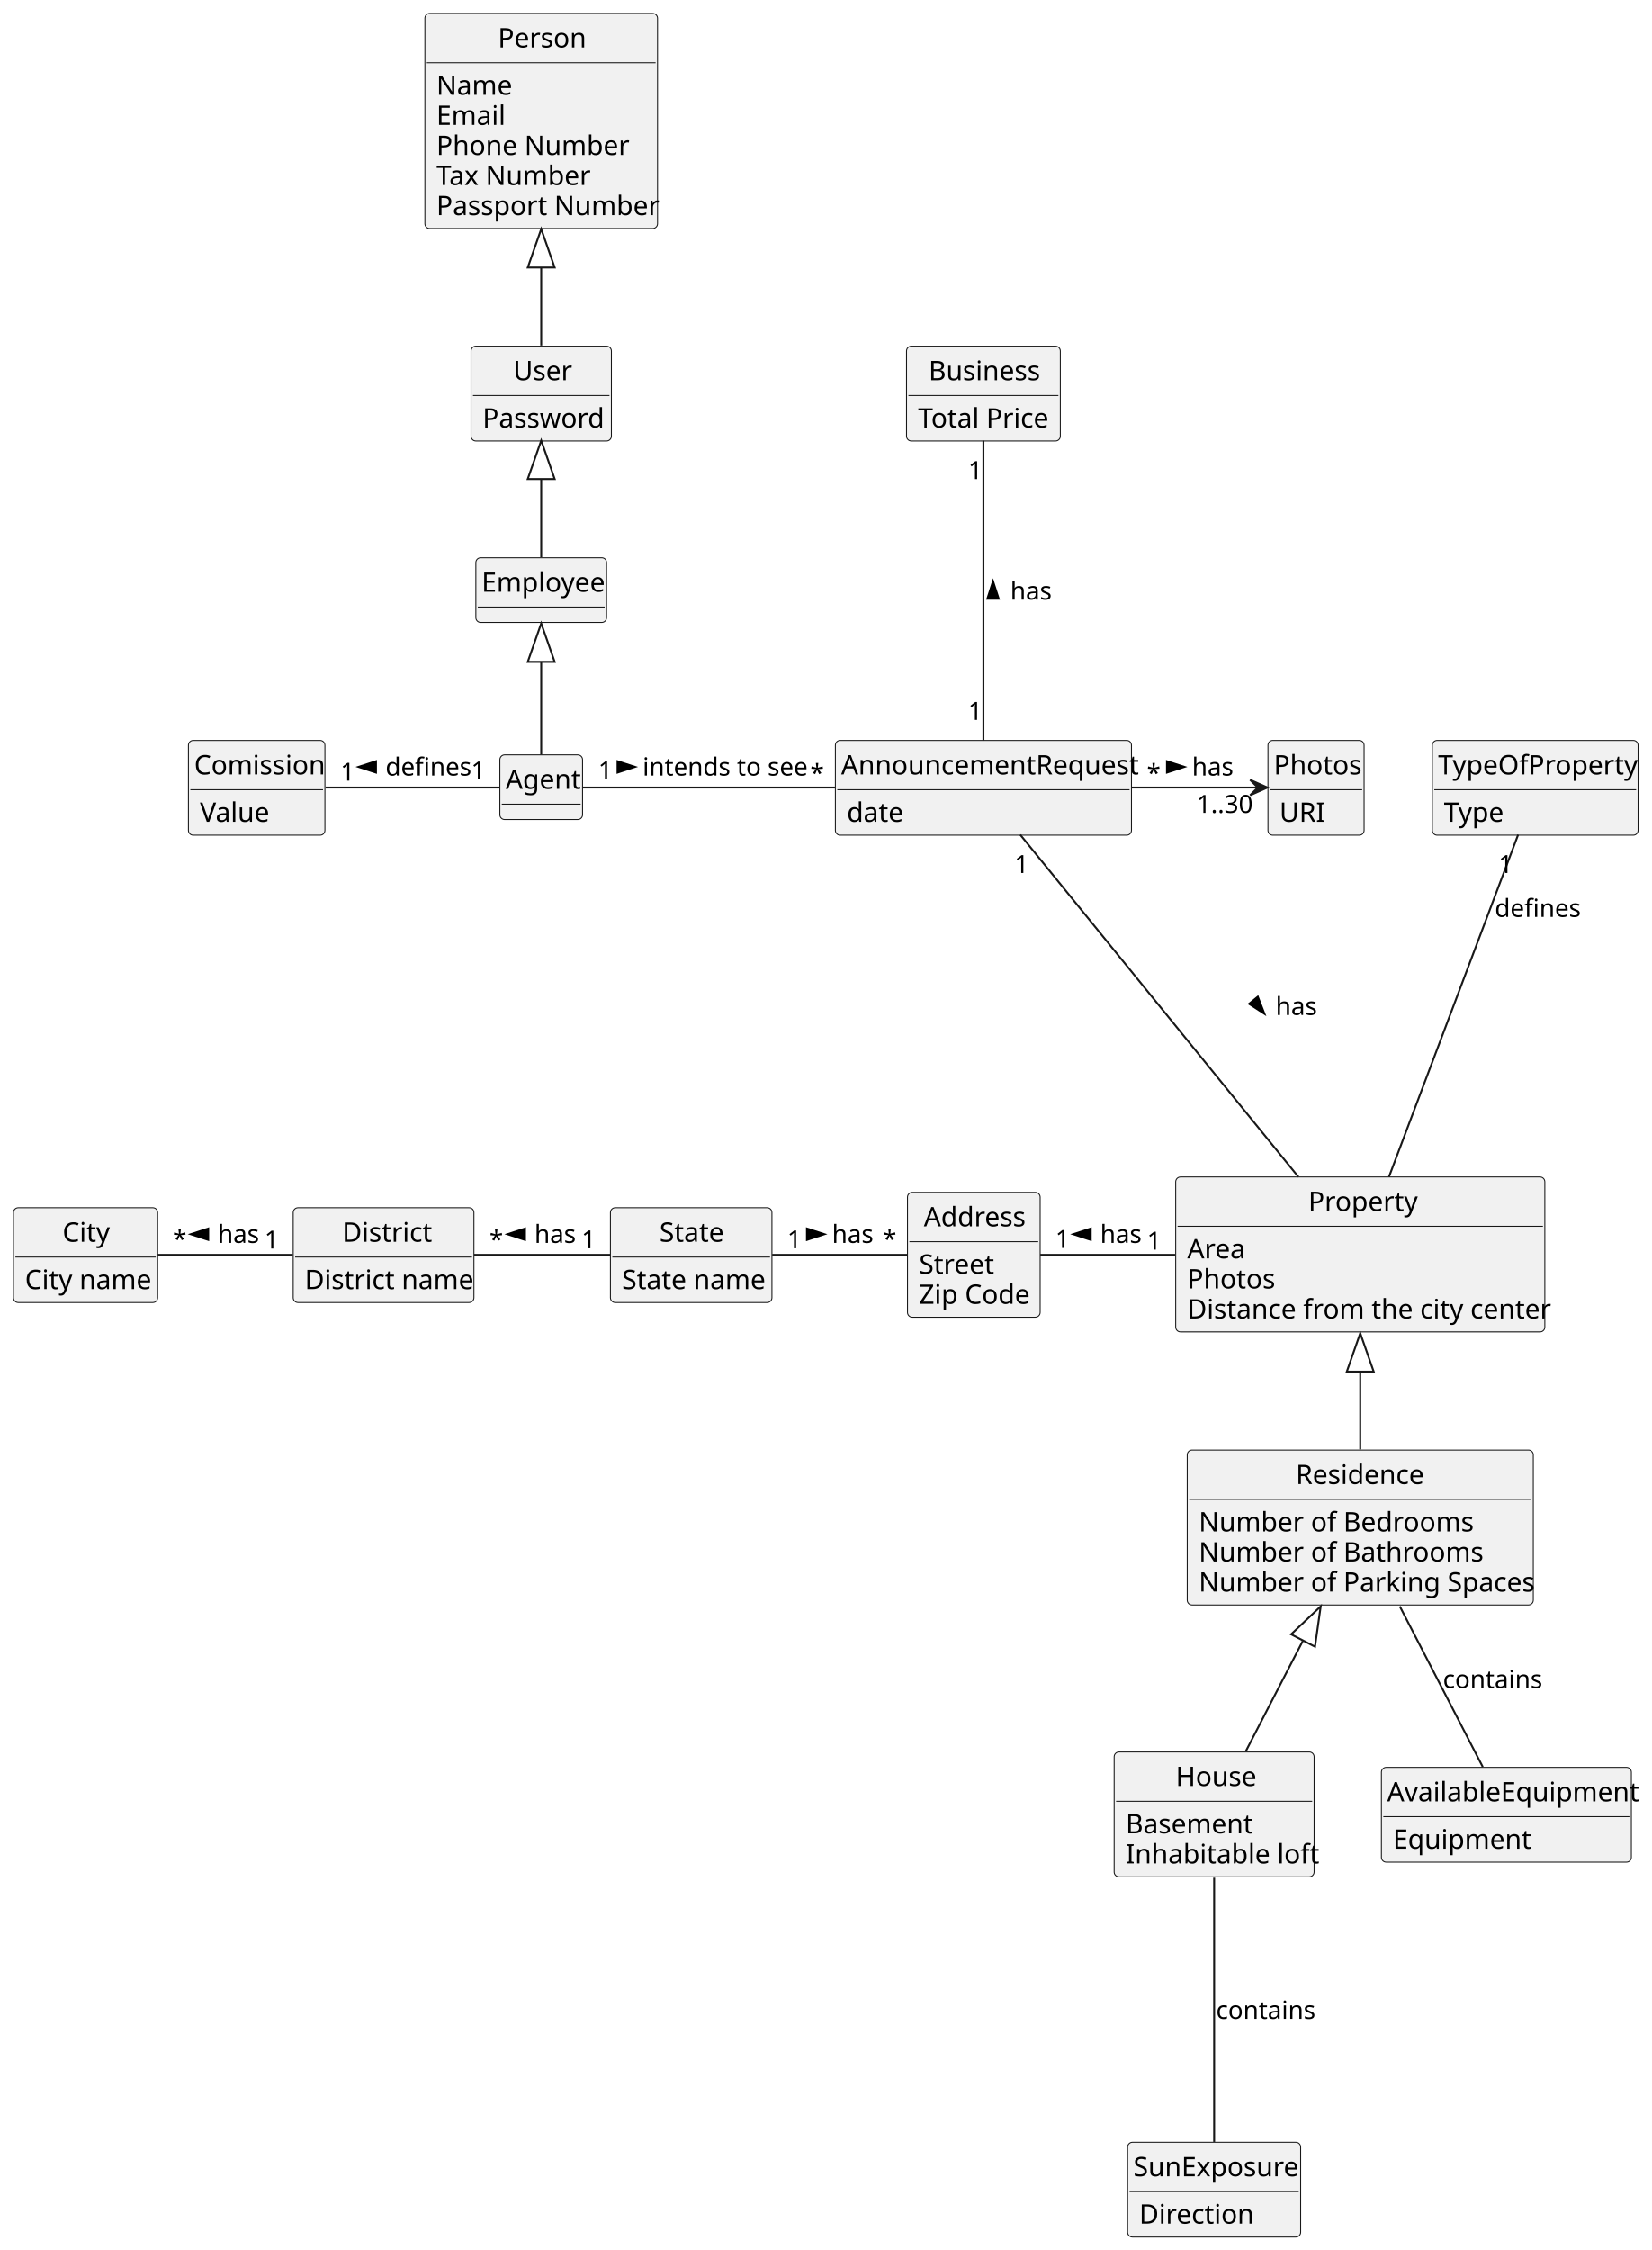
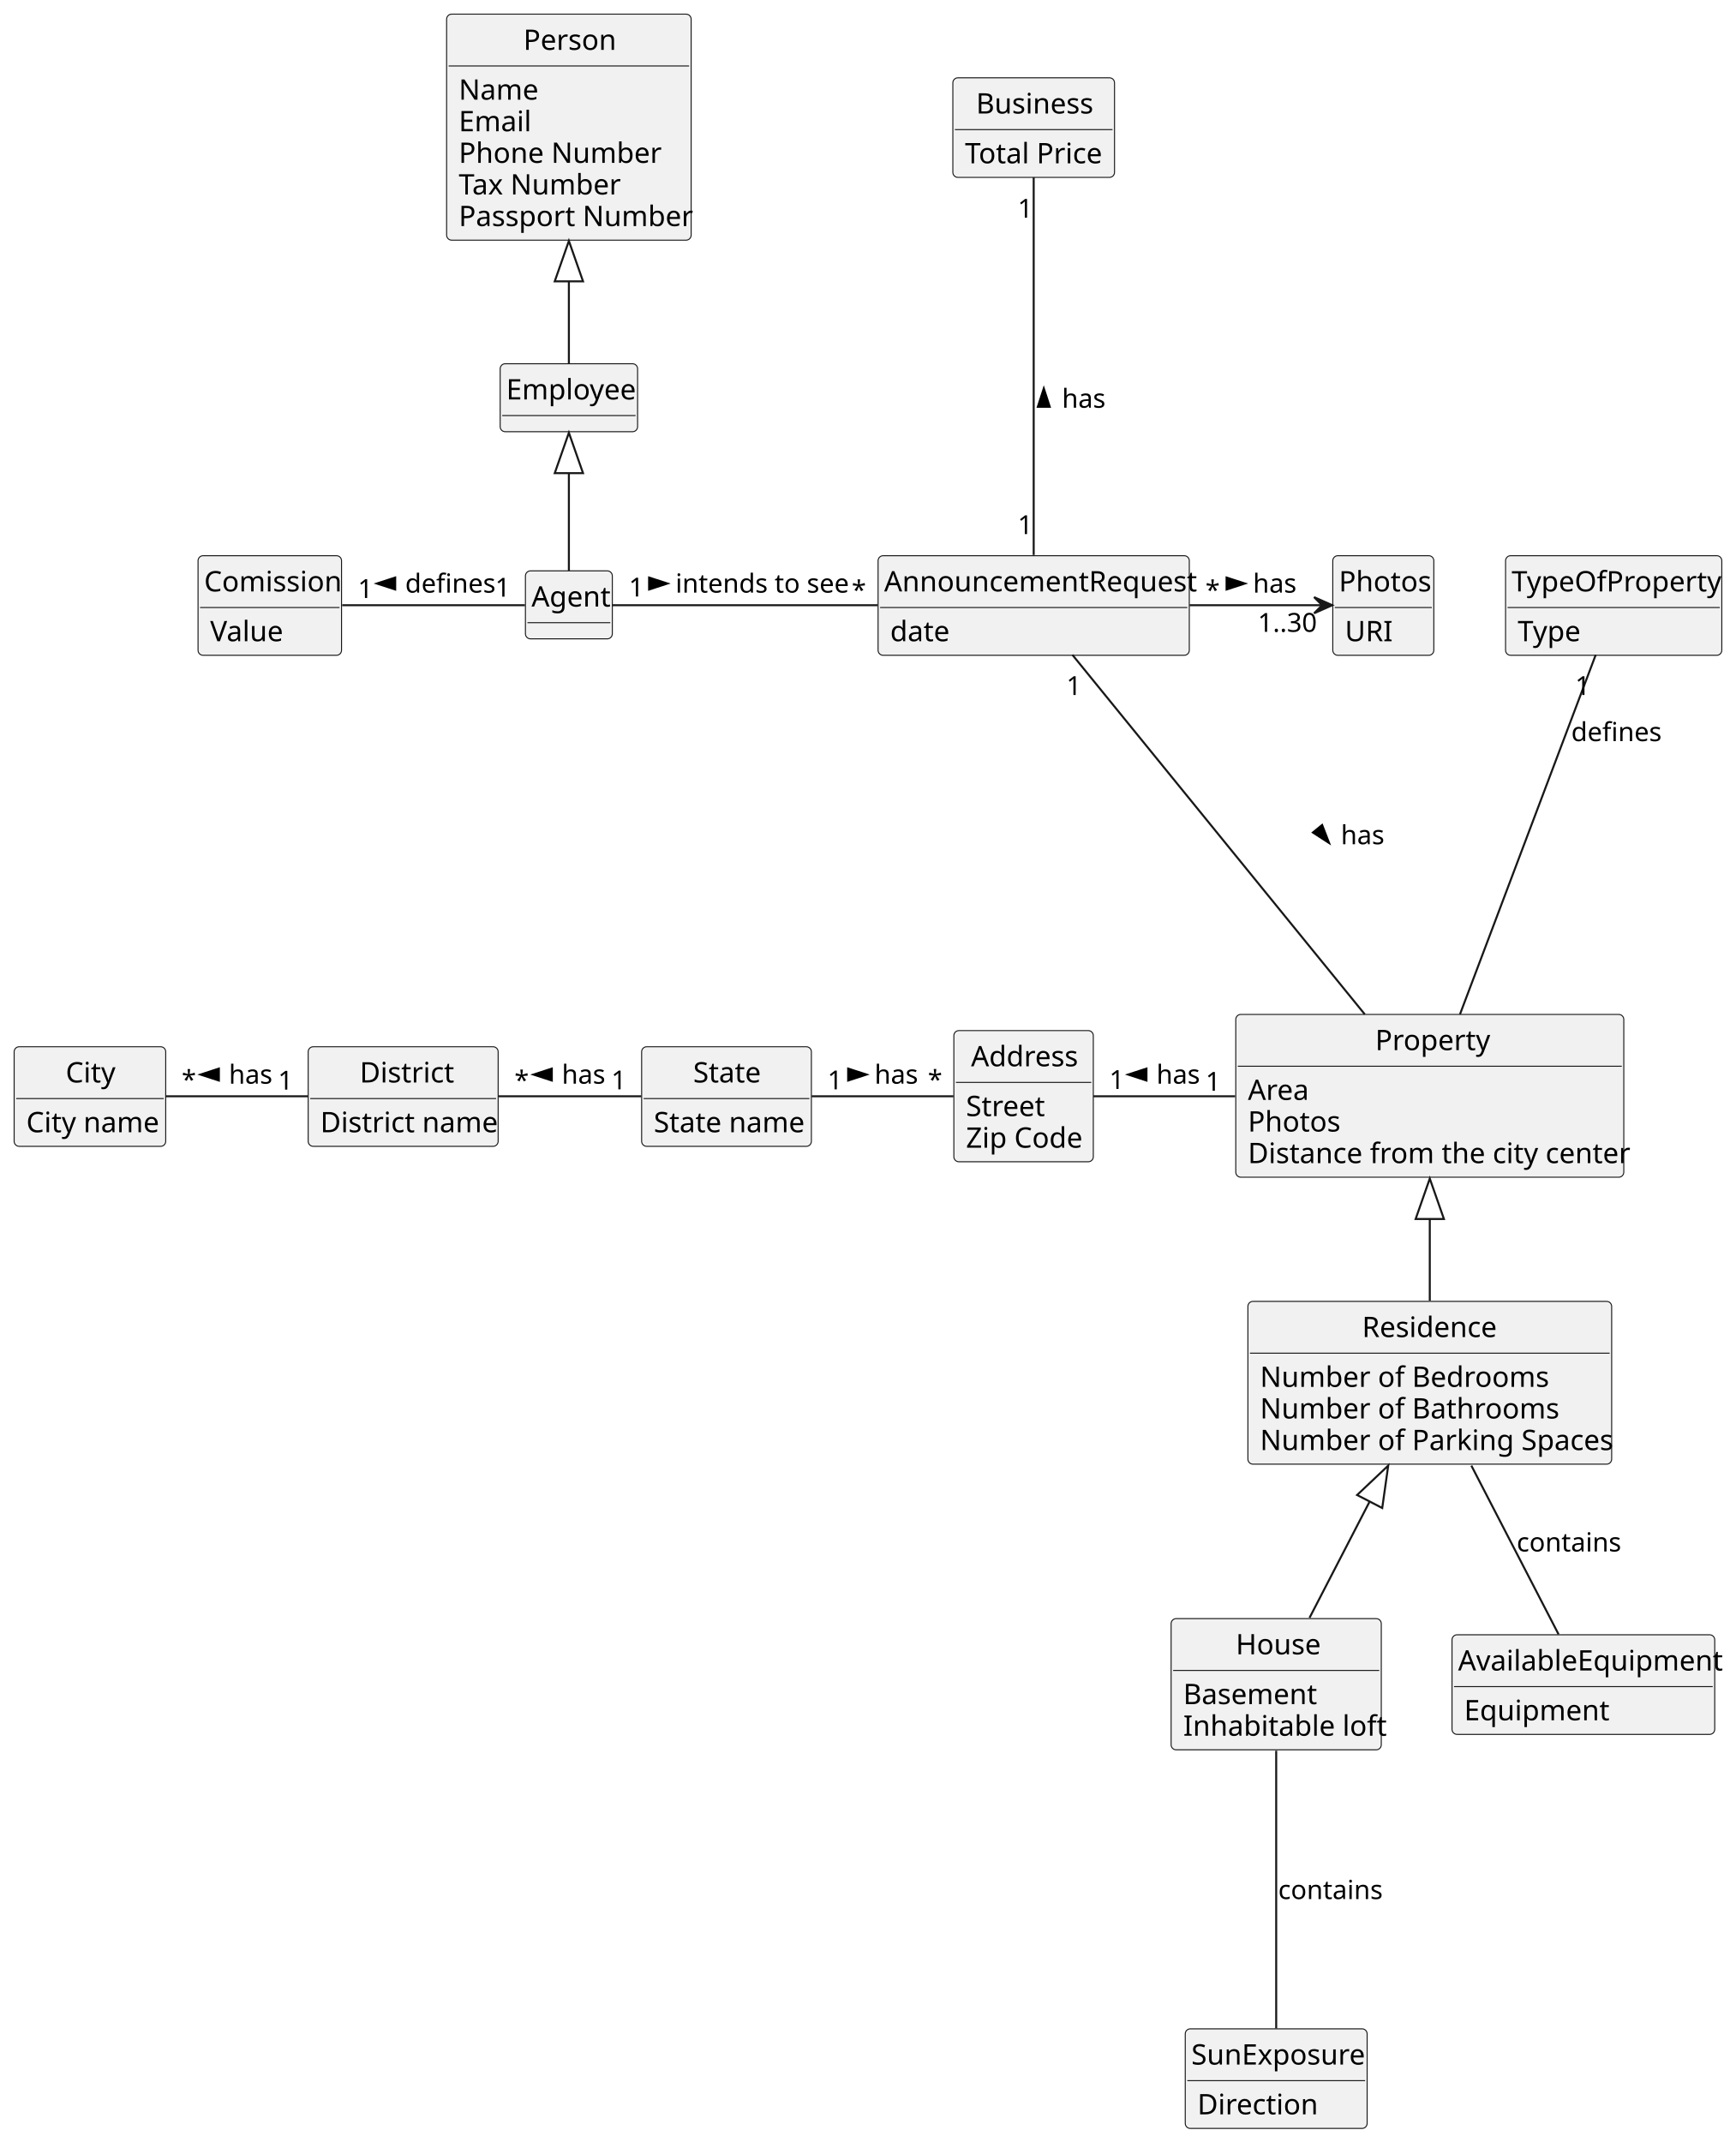
- <svg xmlns="http://www.w3.org/2000/svg" contentStyleType="text/css" height="1170px" preserveAspectRatio="none" style="width:859px;height:1170px;background:#FFFFFF;" version="1.1" viewBox="0 0 859 1170" width="859px" zoomAndPan="magnify">
+ <svg xmlns="http://www.w3.org/2000/svg" contentStyleType="text/css" height="1060px" preserveAspectRatio="none" style="width:859px;height:1060px;background:#FFFFFF;" version="1.1" viewBox="0 0 859 1060" width="859px" zoomAndPan="magnify">
  <defs />
  <g>
    <g id="elem_Employee">
-       <rect codeLine="10" fill="#F1F1F1" height="33.641" id="Employee" rx="2.5" ry="2.5" style="stroke:#181818;stroke-width:0.5;" width="68" x="247.5" y="290" />
-       <text fill="#000000" font-family="sans-serif" font-size="14" lengthAdjust="spacing" textLength="62" x="250.5" y="307.674">Employee</text>
-       <line style="stroke:#181818;stroke-width:0.5;" x1="248.5" x2="314.5" y1="315.641" y2="315.641" />
+       <rect codeLine="10" fill="#F1F1F1" height="33.641" id="Employee" rx="2.5" ry="2.5" style="stroke:#181818;stroke-width:0.5;" width="68" x="247.5" y="180" />
+       <text fill="#000000" font-family="sans-serif" font-size="14" lengthAdjust="spacing" textLength="62" x="250.5" y="197.674">Employee</text>
+       <line style="stroke:#181818;stroke-width:0.5;" x1="248.5" x2="314.5" y1="205.641" y2="205.641" />
    </g>
    <g id="elem_Person">
      <rect codeLine="13" fill="#F1F1F1" height="111.844" id="Person" rx="2.5" ry="2.5" style="stroke:#181818;stroke-width:0.5;" width="121" x="221" y="7" />
      <text fill="#000000" font-family="sans-serif" font-size="14" lengthAdjust="spacing" textLength="45" x="259" y="24.674">Person</text>
      <line style="stroke:#181818;stroke-width:0.5;" x1="222" x2="341" y1="32.641" y2="32.641" />
      <text fill="#000000" font-family="sans-serif" font-size="14" lengthAdjust="spacing" textLength="36" x="227" y="49.315">Name</text>
      <text fill="#000000" font-family="sans-serif" font-size="14" lengthAdjust="spacing" textLength="34" x="227" y="64.955">Email</text>
      <text fill="#000000" font-family="sans-serif" font-size="14" lengthAdjust="spacing" textLength="94" x="227" y="80.596">Phone Number</text>
      <text fill="#000000" font-family="sans-serif" font-size="14" lengthAdjust="spacing" textLength="76" x="227" y="96.236">Tax Number</text>
      <text fill="#000000" font-family="sans-serif" font-size="14" lengthAdjust="spacing" textLength="109" x="227" y="111.877">Passport Number</text>
    </g>
-     <g id="elem_User">
-       <rect codeLine="22" fill="#F1F1F1" height="49.281" id="User" rx="2.5" ry="2.5" style="stroke:#181818;stroke-width:0.5;" width="73" x="245" y="180" />
-       <text fill="#000000" font-family="sans-serif" font-size="14" lengthAdjust="spacing" textLength="29" x="267" y="197.674">User</text>
-       <line style="stroke:#181818;stroke-width:0.5;" x1="246" x2="317" y1="205.641" y2="205.641" />
-       <text fill="#000000" font-family="sans-serif" font-size="14" lengthAdjust="spacing" textLength="61" x="251" y="222.315">Password</text>
-     </g>
    <g id="elem_Agent">
-       <rect codeLine="26" fill="#F1F1F1" height="33.641" id="Agent" rx="2.5" ry="2.5" style="stroke:#181818;stroke-width:0.5;" width="43" x="260" y="392.5" />
-       <text fill="#000000" font-family="sans-serif" font-size="14" lengthAdjust="spacing" textLength="37" x="263" y="410.174">Agent</text>
-       <line style="stroke:#181818;stroke-width:0.5;" x1="261" x2="302" y1="418.141" y2="418.141" />
+       <rect codeLine="21" fill="#F1F1F1" height="33.641" id="Agent" rx="2.5" ry="2.5" style="stroke:#181818;stroke-width:0.5;" width="43" x="260" y="282.5" />
+       <text fill="#000000" font-family="sans-serif" font-size="14" lengthAdjust="spacing" textLength="37" x="263" y="300.174">Agent</text>
+       <line style="stroke:#181818;stroke-width:0.5;" x1="261" x2="302" y1="308.141" y2="308.141" />
    </g>
    <g id="elem_AnnouncementRequest">
-       <rect codeLine="29" fill="#F1F1F1" height="49.281" id="AnnouncementRequest" rx="2.5" ry="2.5" style="stroke:#181818;stroke-width:0.5;" width="154" x="434.5" y="385" />
-       <text fill="#000000" font-family="sans-serif" font-size="14" lengthAdjust="spacing" textLength="148" x="437.5" y="402.674">AnnouncementRequest</text>
-       <line style="stroke:#181818;stroke-width:0.5;" x1="435.5" x2="587.5" y1="410.641" y2="410.641" />
-       <text fill="#000000" font-family="sans-serif" font-size="14" lengthAdjust="spacing" textLength="28" x="440.5" y="427.315">date</text>
+       <rect codeLine="24" fill="#F1F1F1" height="49.281" id="AnnouncementRequest" rx="2.5" ry="2.5" style="stroke:#181818;stroke-width:0.5;" width="154" x="434.5" y="275" />
+       <text fill="#000000" font-family="sans-serif" font-size="14" lengthAdjust="spacing" textLength="148" x="437.5" y="292.674">AnnouncementRequest</text>
+       <line style="stroke:#181818;stroke-width:0.5;" x1="435.5" x2="587.5" y1="300.641" y2="300.641" />
+       <text fill="#000000" font-family="sans-serif" font-size="14" lengthAdjust="spacing" textLength="28" x="440.5" y="317.315">date</text>
    </g>
    <g id="elem_Residence">
-       <rect codeLine="34" fill="#F1F1F1" height="80.562" id="Residence" rx="2.5" ry="2.5" style="stroke:#181818;stroke-width:0.5;" width="180" x="617.5" y="754" />
-       <text fill="#000000" font-family="sans-serif" font-size="14" lengthAdjust="spacing" textLength="67" x="674" y="771.674">Residence</text>
-       <line style="stroke:#181818;stroke-width:0.5;" x1="618.5" x2="796.5" y1="779.641" y2="779.641" />
-       <text fill="#000000" font-family="sans-serif" font-size="14" lengthAdjust="spacing" textLength="133" x="623.5" y="796.314">Number of Bedrooms</text>
-       <text fill="#000000" font-family="sans-serif" font-size="14" lengthAdjust="spacing" textLength="137" x="623.5" y="811.955">Number of Bathrooms</text>
-       <text fill="#000000" font-family="sans-serif" font-size="14" lengthAdjust="spacing" textLength="168" x="623.5" y="827.596">Number of Parking Spaces</text>
+       <rect codeLine="29" fill="#F1F1F1" height="80.562" id="Residence" rx="2.5" ry="2.5" style="stroke:#181818;stroke-width:0.5;" width="180" x="617.5" y="644" />
+       <text fill="#000000" font-family="sans-serif" font-size="14" lengthAdjust="spacing" textLength="67" x="674" y="661.674">Residence</text>
+       <line style="stroke:#181818;stroke-width:0.5;" x1="618.5" x2="796.5" y1="669.641" y2="669.641" />
+       <text fill="#000000" font-family="sans-serif" font-size="14" lengthAdjust="spacing" textLength="133" x="623.5" y="686.314">Number of Bedrooms</text>
+       <text fill="#000000" font-family="sans-serif" font-size="14" lengthAdjust="spacing" textLength="137" x="623.5" y="701.955">Number of Bathrooms</text>
+       <text fill="#000000" font-family="sans-serif" font-size="14" lengthAdjust="spacing" textLength="168" x="623.5" y="717.596">Number of Parking Spaces</text>
    </g>
    <g id="elem_Property">
-       <rect codeLine="40" fill="#F1F1F1" height="80.562" id="Property" rx="2.5" ry="2.5" style="stroke:#181818;stroke-width:0.5;" width="192" x="611.5" y="612" />
-       <text fill="#000000" font-family="sans-serif" font-size="14" lengthAdjust="spacing" textLength="54" x="680.5" y="629.674">Property</text>
-       <line style="stroke:#181818;stroke-width:0.5;" x1="612.5" x2="802.5" y1="637.641" y2="637.641" />
-       <text fill="#000000" font-family="sans-serif" font-size="14" lengthAdjust="spacing" textLength="30" x="617.5" y="654.314">Area</text>
-       <text fill="#000000" font-family="sans-serif" font-size="14" lengthAdjust="spacing" textLength="44" x="617.5" y="669.955">Photos</text>
-       <text fill="#000000" font-family="sans-serif" font-size="14" lengthAdjust="spacing" textLength="180" x="617.5" y="685.596">Distance from the city center</text>
+       <rect codeLine="35" fill="#F1F1F1" height="80.562" id="Property" rx="2.5" ry="2.5" style="stroke:#181818;stroke-width:0.5;" width="192" x="611.5" y="502" />
+       <text fill="#000000" font-family="sans-serif" font-size="14" lengthAdjust="spacing" textLength="54" x="680.5" y="519.674">Property</text>
+       <line style="stroke:#181818;stroke-width:0.5;" x1="612.5" x2="802.5" y1="527.641" y2="527.641" />
+       <text fill="#000000" font-family="sans-serif" font-size="14" lengthAdjust="spacing" textLength="30" x="617.5" y="544.314">Area</text>
+       <text fill="#000000" font-family="sans-serif" font-size="14" lengthAdjust="spacing" textLength="44" x="617.5" y="559.955">Photos</text>
+       <text fill="#000000" font-family="sans-serif" font-size="14" lengthAdjust="spacing" textLength="180" x="617.5" y="575.596">Distance from the city center</text>
    </g>
    <g id="elem_TypeOfProperty">
-       <rect codeLine="46" fill="#F1F1F1" height="49.281" id="TypeOfProperty" rx="2.5" ry="2.5" style="stroke:#181818;stroke-width:0.5;" width="107" x="745" y="385" />
-       <text fill="#000000" font-family="sans-serif" font-size="14" lengthAdjust="spacing" textLength="101" x="748" y="402.674">TypeOfProperty</text>
-       <line style="stroke:#181818;stroke-width:0.5;" x1="746" x2="851" y1="410.641" y2="410.641" />
-       <text fill="#000000" font-family="sans-serif" font-size="14" lengthAdjust="spacing" textLength="32" x="751" y="427.315">Type</text>
+       <rect codeLine="41" fill="#F1F1F1" height="49.281" id="TypeOfProperty" rx="2.5" ry="2.5" style="stroke:#181818;stroke-width:0.5;" width="107" x="745" y="275" />
+       <text fill="#000000" font-family="sans-serif" font-size="14" lengthAdjust="spacing" textLength="101" x="748" y="292.674">TypeOfProperty</text>
+       <line style="stroke:#181818;stroke-width:0.5;" x1="746" x2="851" y1="300.641" y2="300.641" />
+       <text fill="#000000" font-family="sans-serif" font-size="14" lengthAdjust="spacing" textLength="32" x="751" y="317.315">Type</text>
    </g>
    <g id="elem_Photos">
-       <rect codeLine="50" fill="#F1F1F1" height="49.281" id="Photos" rx="2.5" ry="2.5" style="stroke:#181818;stroke-width:0.5;" width="50" x="659.5" y="385" />
-       <text fill="#000000" font-family="sans-serif" font-size="14" lengthAdjust="spacing" textLength="44" x="662.5" y="402.674">Photos</text>
-       <line style="stroke:#181818;stroke-width:0.5;" x1="660.5" x2="708.5" y1="410.641" y2="410.641" />
-       <text fill="#000000" font-family="sans-serif" font-size="14" lengthAdjust="spacing" textLength="22" x="665.5" y="427.315">URI</text>
+       <rect codeLine="45" fill="#F1F1F1" height="49.281" id="Photos" rx="2.5" ry="2.5" style="stroke:#181818;stroke-width:0.5;" width="50" x="659.5" y="275" />
+       <text fill="#000000" font-family="sans-serif" font-size="14" lengthAdjust="spacing" textLength="44" x="662.5" y="292.674">Photos</text>
+       <line style="stroke:#181818;stroke-width:0.5;" x1="660.5" x2="708.5" y1="300.641" y2="300.641" />
+       <text fill="#000000" font-family="sans-serif" font-size="14" lengthAdjust="spacing" textLength="22" x="665.5" y="317.315">URI</text>
    </g>
    <g id="elem_House">
-       <rect codeLine="54" fill="#F1F1F1" height="64.922" id="House" rx="2.5" ry="2.5" style="stroke:#181818;stroke-width:0.5;" width="104" x="579.5" y="911" />
-       <text fill="#000000" font-family="sans-serif" font-size="14" lengthAdjust="spacing" textLength="40" x="611.5" y="928.674">House</text>
-       <line style="stroke:#181818;stroke-width:0.5;" x1="580.5" x2="682.5" y1="936.641" y2="936.641" />
-       <text fill="#000000" font-family="sans-serif" font-size="14" lengthAdjust="spacing" textLength="63" x="585.5" y="953.314">Basement</text>
-       <text fill="#000000" font-family="sans-serif" font-size="14" lengthAdjust="spacing" textLength="92" x="585.5" y="968.955">Inhabitable loft</text>
+       <rect codeLine="49" fill="#F1F1F1" height="64.922" id="House" rx="2.5" ry="2.5" style="stroke:#181818;stroke-width:0.5;" width="104" x="579.5" y="801" />
+       <text fill="#000000" font-family="sans-serif" font-size="14" lengthAdjust="spacing" textLength="40" x="611.5" y="818.674">House</text>
+       <line style="stroke:#181818;stroke-width:0.5;" x1="580.5" x2="682.5" y1="826.641" y2="826.641" />
+       <text fill="#000000" font-family="sans-serif" font-size="14" lengthAdjust="spacing" textLength="63" x="585.5" y="843.314">Basement</text>
+       <text fill="#000000" font-family="sans-serif" font-size="14" lengthAdjust="spacing" textLength="92" x="585.5" y="858.955">Inhabitable loft</text>
    </g>
    <g id="elem_SunExposure">
-       <rect codeLine="59" fill="#F1F1F1" height="49.281" id="SunExposure" rx="2.5" ry="2.5" style="stroke:#181818;stroke-width:0.5;" width="90" x="586.5" y="1114" />
-       <text fill="#000000" font-family="sans-serif" font-size="14" lengthAdjust="spacing" textLength="84" x="589.5" y="1131.674">SunExposure</text>
-       <line style="stroke:#181818;stroke-width:0.5;" x1="587.5" x2="675.5" y1="1139.641" y2="1139.641" />
-       <text fill="#000000" font-family="sans-serif" font-size="14" lengthAdjust="spacing" textLength="56" x="592.5" y="1156.314">Direction</text>
+       <rect codeLine="54" fill="#F1F1F1" height="49.281" id="SunExposure" rx="2.5" ry="2.5" style="stroke:#181818;stroke-width:0.5;" width="90" x="586.5" y="1004" />
+       <text fill="#000000" font-family="sans-serif" font-size="14" lengthAdjust="spacing" textLength="84" x="589.5" y="1021.674">SunExposure</text>
+       <line style="stroke:#181818;stroke-width:0.5;" x1="587.5" x2="675.5" y1="1029.641" y2="1029.641" />
+       <text fill="#000000" font-family="sans-serif" font-size="14" lengthAdjust="spacing" textLength="56" x="592.5" y="1046.314">Direction</text>
    </g>
    <g id="elem_AvailableEquipment">
-       <rect codeLine="63" fill="#F1F1F1" height="49.281" id="AvailableEquipment" rx="2.5" ry="2.5" style="stroke:#181818;stroke-width:0.5;" width="130" x="718.5" y="919" />
-       <text fill="#000000" font-family="sans-serif" font-size="14" lengthAdjust="spacing" textLength="124" x="721.5" y="936.674">AvailableEquipment</text>
-       <line style="stroke:#181818;stroke-width:0.5;" x1="719.5" x2="847.5" y1="944.641" y2="944.641" />
-       <text fill="#000000" font-family="sans-serif" font-size="14" lengthAdjust="spacing" textLength="67" x="724.5" y="961.314">Equipment</text>
+       <rect codeLine="58" fill="#F1F1F1" height="49.281" id="AvailableEquipment" rx="2.5" ry="2.5" style="stroke:#181818;stroke-width:0.5;" width="130" x="718.5" y="809" />
+       <text fill="#000000" font-family="sans-serif" font-size="14" lengthAdjust="spacing" textLength="124" x="721.5" y="826.674">AvailableEquipment</text>
+       <line style="stroke:#181818;stroke-width:0.5;" x1="719.5" x2="847.5" y1="834.641" y2="834.641" />
+       <text fill="#000000" font-family="sans-serif" font-size="14" lengthAdjust="spacing" textLength="67" x="724.5" y="851.314">Equipment</text>
    </g>
    <g id="elem_City">
-       <rect codeLine="67" fill="#F1F1F1" height="49.281" id="City" rx="2.5" ry="2.5" style="stroke:#181818;stroke-width:0.5;" width="75" x="7" y="628" />
-       <text fill="#000000" font-family="sans-serif" font-size="14" lengthAdjust="spacing" textLength="24" x="32.5" y="645.674">City</text>
-       <line style="stroke:#181818;stroke-width:0.5;" x1="8" x2="81" y1="653.641" y2="653.641" />
-       <text fill="#000000" font-family="sans-serif" font-size="14" lengthAdjust="spacing" textLength="63" x="13" y="670.314">City name</text>
+       <rect codeLine="62" fill="#F1F1F1" height="49.281" id="City" rx="2.5" ry="2.5" style="stroke:#181818;stroke-width:0.5;" width="75" x="7" y="518" />
+       <text fill="#000000" font-family="sans-serif" font-size="14" lengthAdjust="spacing" textLength="24" x="32.5" y="535.674">City</text>
+       <line style="stroke:#181818;stroke-width:0.5;" x1="8" x2="81" y1="543.641" y2="543.641" />
+       <text fill="#000000" font-family="sans-serif" font-size="14" lengthAdjust="spacing" textLength="63" x="13" y="560.314">City name</text>
    </g>
    <g id="elem_District">
-       <rect codeLine="71" fill="#F1F1F1" height="49.281" id="District" rx="2.5" ry="2.5" style="stroke:#181818;stroke-width:0.5;" width="94" x="152.5" y="628" />
-       <text fill="#000000" font-family="sans-serif" font-size="14" lengthAdjust="spacing" textLength="43" x="178" y="645.674">District</text>
-       <line style="stroke:#181818;stroke-width:0.5;" x1="153.5" x2="245.5" y1="653.641" y2="653.641" />
-       <text fill="#000000" font-family="sans-serif" font-size="14" lengthAdjust="spacing" textLength="82" x="158.5" y="670.314">District name</text>
+       <rect codeLine="66" fill="#F1F1F1" height="49.281" id="District" rx="2.5" ry="2.5" style="stroke:#181818;stroke-width:0.5;" width="94" x="152.5" y="518" />
+       <text fill="#000000" font-family="sans-serif" font-size="14" lengthAdjust="spacing" textLength="43" x="178" y="535.674">District</text>
+       <line style="stroke:#181818;stroke-width:0.5;" x1="153.5" x2="245.5" y1="543.641" y2="543.641" />
+       <text fill="#000000" font-family="sans-serif" font-size="14" lengthAdjust="spacing" textLength="82" x="158.5" y="560.314">District name</text>
    </g>
    <g id="elem_State">
-       <rect codeLine="75" fill="#F1F1F1" height="49.281" id="State" rx="2.5" ry="2.5" style="stroke:#181818;stroke-width:0.5;" width="84" x="317.5" y="628" />
-       <text fill="#000000" font-family="sans-serif" font-size="14" lengthAdjust="spacing" textLength="33" x="343" y="645.674">State</text>
-       <line style="stroke:#181818;stroke-width:0.5;" x1="318.5" x2="400.5" y1="653.641" y2="653.641" />
-       <text fill="#000000" font-family="sans-serif" font-size="14" lengthAdjust="spacing" textLength="72" x="323.5" y="670.314">State name</text>
+       <rect codeLine="70" fill="#F1F1F1" height="49.281" id="State" rx="2.5" ry="2.5" style="stroke:#181818;stroke-width:0.5;" width="84" x="317.5" y="518" />
+       <text fill="#000000" font-family="sans-serif" font-size="14" lengthAdjust="spacing" textLength="33" x="343" y="535.674">State</text>
+       <line style="stroke:#181818;stroke-width:0.5;" x1="318.5" x2="400.5" y1="543.641" y2="543.641" />
+       <text fill="#000000" font-family="sans-serif" font-size="14" lengthAdjust="spacing" textLength="72" x="323.5" y="560.314">State name</text>
    </g>
    <g id="elem_Address">
-       <rect codeLine="79" fill="#F1F1F1" height="64.922" id="Address" rx="2.5" ry="2.5" style="stroke:#181818;stroke-width:0.5;" width="69" x="472" y="620" />
-       <text fill="#000000" font-family="sans-serif" font-size="14" lengthAdjust="spacing" textLength="52" x="480.5" y="637.674">Address</text>
-       <line style="stroke:#181818;stroke-width:0.5;" x1="473" x2="540" y1="645.641" y2="645.641" />
-       <text fill="#000000" font-family="sans-serif" font-size="14" lengthAdjust="spacing" textLength="38" x="478" y="662.314">Street</text>
-       <text fill="#000000" font-family="sans-serif" font-size="14" lengthAdjust="spacing" textLength="57" x="478" y="677.955">Zip Code</text>
+       <rect codeLine="74" fill="#F1F1F1" height="64.922" id="Address" rx="2.5" ry="2.5" style="stroke:#181818;stroke-width:0.5;" width="69" x="472" y="510" />
+       <text fill="#000000" font-family="sans-serif" font-size="14" lengthAdjust="spacing" textLength="52" x="480.5" y="527.674">Address</text>
+       <line style="stroke:#181818;stroke-width:0.5;" x1="473" x2="540" y1="535.641" y2="535.641" />
+       <text fill="#000000" font-family="sans-serif" font-size="14" lengthAdjust="spacing" textLength="38" x="478" y="552.314">Street</text>
+       <text fill="#000000" font-family="sans-serif" font-size="14" lengthAdjust="spacing" textLength="57" x="478" y="567.955">Zip Code</text>
    </g>
    <g id="elem_Business">
-       <rect codeLine="84" fill="#F1F1F1" height="49.281" id="Business" rx="2.5" ry="2.5" style="stroke:#181818;stroke-width:0.5;" width="80" x="471.5" y="180" />
-       <text fill="#000000" font-family="sans-serif" font-size="14" lengthAdjust="spacing" textLength="57" x="483" y="197.674">Business</text>
-       <line style="stroke:#181818;stroke-width:0.5;" x1="472.5" x2="550.5" y1="205.641" y2="205.641" />
-       <text fill="#000000" font-family="sans-serif" font-size="14" lengthAdjust="spacing" textLength="68" x="477.5" y="222.315">Total Price</text>
+       <rect codeLine="79" fill="#F1F1F1" height="49.281" id="Business" rx="2.5" ry="2.5" style="stroke:#181818;stroke-width:0.5;" width="80" x="471.5" y="38.5" />
+       <text fill="#000000" font-family="sans-serif" font-size="14" lengthAdjust="spacing" textLength="57" x="483" y="56.174">Business</text>
+       <line style="stroke:#181818;stroke-width:0.5;" x1="472.5" x2="550.5" y1="64.141" y2="64.141" />
+       <text fill="#000000" font-family="sans-serif" font-size="14" lengthAdjust="spacing" textLength="68" x="477.5" y="80.814">Total Price</text>
    </g>
    <g id="elem_Comission">
-       <rect codeLine="88" fill="#F1F1F1" height="49.281" id="Comission" rx="2.5" ry="2.5" style="stroke:#181818;stroke-width:0.5;" width="71" x="98" y="385" />
-       <text fill="#000000" font-family="sans-serif" font-size="14" lengthAdjust="spacing" textLength="65" x="101" y="402.674">Comission</text>
-       <line style="stroke:#181818;stroke-width:0.5;" x1="99" x2="168" y1="410.641" y2="410.641" />
-       <text fill="#000000" font-family="sans-serif" font-size="14" lengthAdjust="spacing" textLength="36" x="104" y="427.315">Value</text>
-     </g>
-     <g id="link_Person_User">
-       <path codeLine="94" d="M281.5,139.14 C281.5,153.84 281.5,168.22 281.5,179.65 " fill="none" id="Person-backto-User" style="stroke:#181818;stroke-width:1.0;" />
-       <polygon fill="none" points="274.5,139.13,281.5,119.13,288.5,139.13,274.5,139.13" style="stroke:#181818;stroke-width:1.0;" />
-     </g>
-     <g id="link_User_Employee">
-       <path codeLine="95" d="M281.5,249.12 C281.5,263.57 281.5,278.75 281.5,289.8 " fill="none" id="User-backto-Employee" style="stroke:#181818;stroke-width:1.0;" />
-       <polygon fill="none" points="274.5,249.06,281.5,229.06,288.5,249.06,274.5,249.06" style="stroke:#181818;stroke-width:1.0;" />
+       <rect codeLine="83" fill="#F1F1F1" height="49.281" id="Comission" rx="2.5" ry="2.5" style="stroke:#181818;stroke-width:0.5;" width="71" x="98" y="275" />
+       <text fill="#000000" font-family="sans-serif" font-size="14" lengthAdjust="spacing" textLength="65" x="101" y="292.674">Comission</text>
+       <line style="stroke:#181818;stroke-width:0.5;" x1="99" x2="168" y1="300.641" y2="300.641" />
+       <text fill="#000000" font-family="sans-serif" font-size="14" lengthAdjust="spacing" textLength="36" x="104" y="317.315">Value</text>
+     </g>
+     <g id="link_Person_Employee">
+       <path codeLine="89" d="M281.5,139.4 C281.5,154.68 281.5,169.26 281.5,179.8 " fill="none" id="Person-backto-Employee" style="stroke:#181818;stroke-width:1.0;" />
+       <polygon fill="none" points="274.5,139.22,281.5,119.22,288.5,139.22,274.5,139.22" style="stroke:#181818;stroke-width:1.0;" />
    </g>
    <g id="link_Employee_Agent">
-       <path codeLine="96" d="M281.5,344.23 C281.5,360.74 281.5,379.44 281.5,392.39 " fill="none" id="Employee-backto-Agent" style="stroke:#181818;stroke-width:1.0;" />
-       <polygon fill="none" points="274.5,344.15,281.5,324.15,288.5,344.15,274.5,344.15" style="stroke:#181818;stroke-width:1.0;" />
+       <path codeLine="90" d="M281.5,234.23 C281.5,250.74 281.5,269.44 281.5,282.39 " fill="none" id="Employee-backto-Agent" style="stroke:#181818;stroke-width:1.0;" />
+       <polygon fill="none" points="274.5,234.15,281.5,214.15,288.5,234.15,274.5,234.15" style="stroke:#181818;stroke-width:1.0;" />
    </g>
    <g id="link_Agent_AnnouncementRequest">
-       <path codeLine="98" d="M303.14,409.5 C332.94,409.5 388.17,409.5 434.28,409.5 " fill="none" id="Agent-AnnouncementRequest" style="stroke:#181818;stroke-width:1.0;" />
-       <polygon fill="#000000" points="330.25,398.762,321.205,395.823,321.205,401.701,330.25,398.762" style="stroke:#000000;stroke-width:1.0;" />
-       <text fill="#000000" font-family="sans-serif" font-size="13" lengthAdjust="spacing" textLength="82" x="334.25" y="403.269">intends to see</text>
-       <text fill="#000000" font-family="sans-serif" font-size="13" lengthAdjust="spacing" textLength="7" x="311.153" y="405.178">1</text>
-       <text fill="#000000" font-family="sans-serif" font-size="13" lengthAdjust="spacing" textLength="5" x="421.433" y="406.591">*</text>
+       <path codeLine="92" d="M303.14,299.5 C332.94,299.5 388.17,299.5 434.28,299.5 " fill="none" id="Agent-AnnouncementRequest" style="stroke:#181818;stroke-width:1.0;" />
+       <polygon fill="#000000" points="330.25,288.762,321.205,285.823,321.205,291.701,330.25,288.762" style="stroke:#000000;stroke-width:1.0;" />
+       <text fill="#000000" font-family="sans-serif" font-size="13" lengthAdjust="spacing" textLength="82" x="334.25" y="293.269">intends to see</text>
+       <text fill="#000000" font-family="sans-serif" font-size="13" lengthAdjust="spacing" textLength="7" x="311.153" y="295.178">1</text>
+       <text fill="#000000" font-family="sans-serif" font-size="13" lengthAdjust="spacing" textLength="5" x="421.433" y="296.591">*</text>
    </g>
    <g id="link_AnnouncementRequest_Property">
-       <path codeLine="100" d="M530.65,434.05 C564.27,475.38 634.23,561.4 675.36,611.98 " fill="none" id="AnnouncementRequest-Property" style="stroke:#181818;stroke-width:1.0;" />
-       <polygon fill="#000000" points="657.655,527.141,654.228,518.269,649.668,521.978,657.655,527.141" style="stroke:#000000;stroke-width:1.0;" />
-       <text fill="#000000" font-family="sans-serif" font-size="13" lengthAdjust="spacing" textLength="21" x="663.5" y="527.769">has</text>
-       <text fill="#000000" font-family="sans-serif" font-size="13" lengthAdjust="spacing" textLength="7" x="527.66" y="453.934">1</text>
+       <path codeLine="94" d="M530.65,324.05 C564.27,365.38 634.23,451.4 675.36,501.98 " fill="none" id="AnnouncementRequest-Property" style="stroke:#181818;stroke-width:1.0;" />
+       <polygon fill="#000000" points="657.655,417.141,654.228,408.269,649.668,411.978,657.655,417.141" style="stroke:#000000;stroke-width:1.0;" />
+       <text fill="#000000" font-family="sans-serif" font-size="13" lengthAdjust="spacing" textLength="21" x="663.5" y="417.769">has</text>
+       <text fill="#000000" font-family="sans-serif" font-size="13" lengthAdjust="spacing" textLength="7" x="527.66" y="343.934">1</text>
    </g>
    <g id="link_TypeOfProperty_Property">
-       <path codeLine="101" d="M789.61,434.05 C774,475.38 741.52,561.4 722.42,611.98 " fill="none" id="TypeOfProperty-Property" style="stroke:#181818;stroke-width:1.0;" />
-       <text fill="#000000" font-family="sans-serif" font-size="13" lengthAdjust="spacing" textLength="41" x="777.5" y="476.769">defines</text>
-       <text fill="#000000" font-family="sans-serif" font-size="13" lengthAdjust="spacing" textLength="4" x="796" y="491.292"> </text>
-       <text fill="#000000" font-family="sans-serif" font-size="13" lengthAdjust="spacing" textLength="4" x="796" y="505.815"> </text>
-       <text fill="#000000" font-family="sans-serif" font-size="13" lengthAdjust="spacing" textLength="4" x="796" y="520.339"> </text>
-       <text fill="#000000" font-family="sans-serif" font-size="13" lengthAdjust="spacing" textLength="4" x="796" y="534.862"> </text>
-       <text fill="#000000" font-family="sans-serif" font-size="13" lengthAdjust="spacing" textLength="4" x="796" y="549.386"> </text>
-       <text fill="#000000" font-family="sans-serif" font-size="13" lengthAdjust="spacing" textLength="4" x="796" y="563.909"> </text>
-       <text fill="#000000" font-family="sans-serif" font-size="13" lengthAdjust="spacing" textLength="4" x="796" y="578.433"> </text>
-       <text fill="#000000" font-family="sans-serif" font-size="13" lengthAdjust="spacing" textLength="7" x="779.435" y="453.934">1</text>
+       <path codeLine="95" d="M789.61,324.05 C774,365.38 741.52,451.4 722.42,501.98 " fill="none" id="TypeOfProperty-Property" style="stroke:#181818;stroke-width:1.0;" />
+       <text fill="#000000" font-family="sans-serif" font-size="13" lengthAdjust="spacing" textLength="41" x="777.5" y="366.769">defines</text>
+       <text fill="#000000" font-family="sans-serif" font-size="13" lengthAdjust="spacing" textLength="4" x="796" y="381.292"> </text>
+       <text fill="#000000" font-family="sans-serif" font-size="13" lengthAdjust="spacing" textLength="4" x="796" y="395.815"> </text>
+       <text fill="#000000" font-family="sans-serif" font-size="13" lengthAdjust="spacing" textLength="4" x="796" y="410.339"> </text>
+       <text fill="#000000" font-family="sans-serif" font-size="13" lengthAdjust="spacing" textLength="4" x="796" y="424.862"> </text>
+       <text fill="#000000" font-family="sans-serif" font-size="13" lengthAdjust="spacing" textLength="4" x="796" y="439.386"> </text>
+       <text fill="#000000" font-family="sans-serif" font-size="13" lengthAdjust="spacing" textLength="4" x="796" y="453.909"> </text>
+       <text fill="#000000" font-family="sans-serif" font-size="13" lengthAdjust="spacing" textLength="4" x="796" y="468.433"> </text>
+       <text fill="#000000" font-family="sans-serif" font-size="13" lengthAdjust="spacing" textLength="7" x="779.435" y="343.934">1</text>
    </g>
    <g id="link_Property_Residence">
-       <path codeLine="102" d="M707.5,713.27 C707.5,726.91 707.5,741.09 707.5,753.66 " fill="none" id="Property-backto-Residence" style="stroke:#181818;stroke-width:1.0;" />
-       <polygon fill="none" points="700.5,713.24,707.5,693.24,714.5,713.24,700.5,713.24" style="stroke:#181818;stroke-width:1.0;" />
+       <path codeLine="96" d="M707.5,603.27 C707.5,616.91 707.5,631.09 707.5,643.66 " fill="none" id="Property-backto-Residence" style="stroke:#181818;stroke-width:1.0;" />
+       <polygon fill="none" points="700.5,603.24,707.5,583.24,714.5,603.24,700.5,603.24" style="stroke:#181818;stroke-width:1.0;" />
    </g>
    <g id="link_Residence_House">
-       <path codeLine="103" d="M677.61,853.31 C667.53,872.81 656.65,893.85 647.99,910.6 " fill="none" id="Residence-backto-House" style="stroke:#181818;stroke-width:1.0;" />
-       <polygon fill="none" points="671.53,849.83,686.93,835.28,683.97,856.26,671.53,849.83" style="stroke:#181818;stroke-width:1.0;" />
+       <path codeLine="97" d="M677.61,743.31 C667.53,762.81 656.65,783.85 647.99,800.6 " fill="none" id="Residence-backto-House" style="stroke:#181818;stroke-width:1.0;" />
+       <polygon fill="none" points="671.53,739.83,686.93,725.28,683.97,746.26,671.53,739.83" style="stroke:#181818;stroke-width:1.0;" />
    </g>
    <g id="link_AnnouncementRequest_Photos">
-       <path codeLine="104" d="M588.64,409.5 C611.67,409.5 635.59,409.5 653.78,409.5 " fill="none" id="AnnouncementRequest-to-Photos" style="stroke:#181818;stroke-width:1.0;" />
-       <polygon fill="#181818" points="659.23,409.5,650.23,405.5,654.23,409.5,650.23,413.5,659.23,409.5" style="stroke:#181818;stroke-width:1.0;" />
-       <polygon fill="#000000" points="616,398.762,606.955,395.823,606.955,401.701,616,398.762" style="stroke:#000000;stroke-width:1.0;" />
-       <text fill="#000000" font-family="sans-serif" font-size="13" lengthAdjust="spacing" textLength="21" x="620" y="403.269">has</text>
-       <text fill="#000000" font-family="sans-serif" font-size="13" lengthAdjust="spacing" textLength="5" x="596.48" y="406.591">*</text>
-       <text fill="#000000" font-family="sans-serif" font-size="13" lengthAdjust="spacing" textLength="29" x="622.4" y="422.671">1..30</text>
+       <path codeLine="98" d="M588.64,299.5 C611.67,299.5 635.59,299.5 653.78,299.5 " fill="none" id="AnnouncementRequest-to-Photos" style="stroke:#181818;stroke-width:1.0;" />
+       <polygon fill="#181818" points="659.23,299.5,650.23,295.5,654.23,299.5,650.23,303.5,659.23,299.5" style="stroke:#181818;stroke-width:1.0;" />
+       <polygon fill="#000000" points="616,288.762,606.955,285.823,606.955,291.701,616,288.762" style="stroke:#000000;stroke-width:1.0;" />
+       <text fill="#000000" font-family="sans-serif" font-size="13" lengthAdjust="spacing" textLength="21" x="620" y="293.269">has</text>
+       <text fill="#000000" font-family="sans-serif" font-size="13" lengthAdjust="spacing" textLength="5" x="596.48" y="296.591">*</text>
+       <text fill="#000000" font-family="sans-serif" font-size="13" lengthAdjust="spacing" textLength="29" x="622.4" y="312.671">1..30</text>
    </g>
    <g id="link_Residence_AvailableEquipment">
-       <path codeLine="105" d="M728.07,835.28 C741.87,861.98 759.59,896.26 771.23,918.78 " fill="none" id="Residence-AvailableEquipment" style="stroke:#181818;stroke-width:1.0;" />
-       <text fill="#000000" font-family="sans-serif" font-size="13" lengthAdjust="spacing" textLength="49" x="750.5" y="877.769">contains</text>
+       <path codeLine="99" d="M728.07,725.28 C741.87,751.98 759.59,786.26 771.23,808.78 " fill="none" id="Residence-AvailableEquipment" style="stroke:#181818;stroke-width:1.0;" />
+       <text fill="#000000" font-family="sans-serif" font-size="13" lengthAdjust="spacing" textLength="49" x="750.5" y="767.769">contains</text>
    </g>
    <g id="link_House_SunExposure">
-       <path codeLine="106" d="M631.5,976.37 C631.5,1015.02 631.5,1079.27 631.5,1113.81 " fill="none" id="House-SunExposure" style="stroke:#181818;stroke-width:1.0;" />
-       <text fill="#000000" font-family="sans-serif" font-size="13" lengthAdjust="spacing" textLength="49" x="632.5" y="1049.769">contains</text>
+       <path codeLine="100" d="M631.5,866.37 C631.5,905.02 631.5,969.27 631.5,1003.81 " fill="none" id="House-SunExposure" style="stroke:#181818;stroke-width:1.0;" />
+       <text fill="#000000" font-family="sans-serif" font-size="13" lengthAdjust="spacing" textLength="49" x="632.5" y="939.769">contains</text>
    </g>
    <g id="link_Address_Property">
-       <path codeLine="108" d="M541.05,652.5 C560.58,652.5 586.06,652.5 611.19,652.5 " fill="none" id="Address-Property" style="stroke:#181818;stroke-width:1.0;" />
-       <polygon fill="#000000" points="558.25,641.762,567.295,644.701,567.295,638.823,558.25,641.762" style="stroke:#000000;stroke-width:1.0;" />
-       <text fill="#000000" font-family="sans-serif" font-size="13" lengthAdjust="spacing" textLength="21" x="572.25" y="646.269">has</text>
-       <text fill="#000000" font-family="sans-serif" font-size="13" lengthAdjust="spacing" textLength="7" x="548.898" y="648.887">1</text>
-       <text fill="#000000" font-family="sans-serif" font-size="13" lengthAdjust="spacing" textLength="7" x="596.548" y="649.769">1</text>
+       <path codeLine="102" d="M541.05,542.5 C560.58,542.5 586.06,542.5 611.19,542.5 " fill="none" id="Address-Property" style="stroke:#181818;stroke-width:1.0;" />
+       <polygon fill="#000000" points="558.25,531.762,567.295,534.701,567.295,528.823,558.25,531.762" style="stroke:#000000;stroke-width:1.0;" />
+       <text fill="#000000" font-family="sans-serif" font-size="13" lengthAdjust="spacing" textLength="21" x="572.25" y="536.269">has</text>
+       <text fill="#000000" font-family="sans-serif" font-size="13" lengthAdjust="spacing" textLength="7" x="548.898" y="538.887">1</text>
+       <text fill="#000000" font-family="sans-serif" font-size="13" lengthAdjust="spacing" textLength="7" x="596.548" y="539.769">1</text>
    </g>
    <g id="link_District_State">
-       <path codeLine="109" d="M246.64,652.5 C269.04,652.5 295.6,652.5 317.32,652.5 " fill="none" id="District-State" style="stroke:#181818;stroke-width:1.0;" />
-       <polygon fill="#000000" points="264,641.762,273.045,644.701,273.045,638.823,264,641.762" style="stroke:#000000;stroke-width:1.0;" />
-       <text fill="#000000" font-family="sans-serif" font-size="13" lengthAdjust="spacing" textLength="21" x="278" y="646.269">has</text>
-       <text fill="#000000" font-family="sans-serif" font-size="13" lengthAdjust="spacing" textLength="5" x="254.551" y="649.172">*</text>
-       <text fill="#000000" font-family="sans-serif" font-size="13" lengthAdjust="spacing" textLength="7" x="302.469" y="649.086">1</text>
+       <path codeLine="103" d="M246.64,542.5 C269.04,542.5 295.6,542.5 317.32,542.5 " fill="none" id="District-State" style="stroke:#181818;stroke-width:1.0;" />
+       <polygon fill="#000000" points="264,531.762,273.045,534.701,273.045,528.823,264,531.762" style="stroke:#000000;stroke-width:1.0;" />
+       <text fill="#000000" font-family="sans-serif" font-size="13" lengthAdjust="spacing" textLength="21" x="278" y="536.269">has</text>
+       <text fill="#000000" font-family="sans-serif" font-size="13" lengthAdjust="spacing" textLength="5" x="254.551" y="539.172">*</text>
+       <text fill="#000000" font-family="sans-serif" font-size="13" lengthAdjust="spacing" textLength="7" x="302.469" y="539.086">1</text>
    </g>
    <g id="link_City_District">
-       <path codeLine="110" d="M82.02,652.5 C103.17,652.5 129.78,652.5 152.32,652.5 " fill="none" id="City-District" style="stroke:#181818;stroke-width:1.0;" />
-       <polygon fill="#000000" points="99.25,641.762,108.295,644.701,108.295,638.823,99.25,641.762" style="stroke:#000000;stroke-width:1.0;" />
-       <text fill="#000000" font-family="sans-serif" font-size="13" lengthAdjust="spacing" textLength="21" x="113.25" y="646.269">has</text>
-       <text fill="#000000" font-family="sans-serif" font-size="13" lengthAdjust="spacing" textLength="5" x="89.899" y="648.914">*</text>
-       <text fill="#000000" font-family="sans-serif" font-size="13" lengthAdjust="spacing" textLength="7" x="137.56" y="649.215">1</text>
+       <path codeLine="104" d="M82.02,542.5 C103.17,542.5 129.78,542.5 152.32,542.5 " fill="none" id="City-District" style="stroke:#181818;stroke-width:1.0;" />
+       <polygon fill="#000000" points="99.25,531.762,108.295,534.701,108.295,528.823,99.25,531.762" style="stroke:#000000;stroke-width:1.0;" />
+       <text fill="#000000" font-family="sans-serif" font-size="13" lengthAdjust="spacing" textLength="21" x="113.25" y="536.269">has</text>
+       <text fill="#000000" font-family="sans-serif" font-size="13" lengthAdjust="spacing" textLength="5" x="89.899" y="538.914">*</text>
+       <text fill="#000000" font-family="sans-serif" font-size="13" lengthAdjust="spacing" textLength="7" x="137.56" y="539.215">1</text>
    </g>
    <g id="link_State_Address">
-       <path codeLine="111" d="M401.62,652.5 C423.85,652.5 450.79,652.5 471.8,652.5 " fill="none" id="State-Address" style="stroke:#181818;stroke-width:1.0;" />
-       <polygon fill="#000000" points="428.75,641.762,419.705,638.823,419.705,644.701,428.75,641.762" style="stroke:#000000;stroke-width:1.0;" />
-       <text fill="#000000" font-family="sans-serif" font-size="13" lengthAdjust="spacing" textLength="21" x="432.75" y="646.269">has</text>
-       <text fill="#000000" font-family="sans-serif" font-size="13" lengthAdjust="spacing" textLength="7" x="409.461" y="649.086">1</text>
-       <text fill="#000000" font-family="sans-serif" font-size="13" lengthAdjust="spacing" textLength="5" x="459.127" y="648.887">*</text>
+       <path codeLine="105" d="M401.62,542.5 C423.85,542.5 450.79,542.5 471.8,542.5 " fill="none" id="State-Address" style="stroke:#181818;stroke-width:1.0;" />
+       <polygon fill="#000000" points="428.75,531.762,419.705,528.823,419.705,534.701,428.75,531.762" style="stroke:#000000;stroke-width:1.0;" />
+       <text fill="#000000" font-family="sans-serif" font-size="13" lengthAdjust="spacing" textLength="21" x="432.75" y="536.269">has</text>
+       <text fill="#000000" font-family="sans-serif" font-size="13" lengthAdjust="spacing" textLength="7" x="409.461" y="539.086">1</text>
+       <text fill="#000000" font-family="sans-serif" font-size="13" lengthAdjust="spacing" textLength="5" x="459.127" y="538.887">*</text>
    </g>
    <g id="link_Business_AnnouncementRequest">
-       <path codeLine="113" d="M511.5,229.18 C511.5,268.3 511.5,345.95 511.5,384.97 " fill="none" id="Business-AnnouncementRequest" style="stroke:#181818;stroke-width:1.0;" />
-       <polygon fill="#000000" points="516.5,302.262,513.561,311.307,519.439,311.307,516.5,302.262" style="stroke:#000000;stroke-width:1.0;" />
-       <text fill="#000000" font-family="sans-serif" font-size="13" lengthAdjust="spacing" textLength="21" x="525.5" y="311.769">has</text>
-       <text fill="#000000" font-family="sans-serif" font-size="13" lengthAdjust="spacing" textLength="7" x="503.603" y="249.098">1</text>
-       <text fill="#000000" font-family="sans-serif" font-size="13" lengthAdjust="spacing" textLength="7" x="503.559" y="374.297">1</text>
+       <path codeLine="107" d="M511.5,87.78 C511.5,132.72 511.5,229.67 511.5,274.66 " fill="none" id="Business-AnnouncementRequest" style="stroke:#181818;stroke-width:1.0;" />
+       <polygon fill="#000000" points="516.5,192.262,513.561,201.307,519.439,201.307,516.5,192.262" style="stroke:#000000;stroke-width:1.0;" />
+       <text fill="#000000" font-family="sans-serif" font-size="13" lengthAdjust="spacing" textLength="21" x="525.5" y="201.769">has</text>
+       <text fill="#000000" font-family="sans-serif" font-size="13" lengthAdjust="spacing" textLength="7" x="503.603" y="107.723">1</text>
+       <text fill="#000000" font-family="sans-serif" font-size="13" lengthAdjust="spacing" textLength="7" x="503.603" y="264.301">1</text>
    </g>
    <g id="link_Comission_Agent">
-       <path codeLine="115" d="M169.33,409.5 C197.56,409.5 236,409.5 259.76,409.5 " fill="none" id="Comission-Agent" style="stroke:#181818;stroke-width:1.0;" />
-       <polygon fill="#000000" points="186.5,398.762,195.545,401.701,195.545,395.823,186.5,398.762" style="stroke:#000000;stroke-width:1.0;" />
-       <text fill="#000000" font-family="sans-serif" font-size="13" lengthAdjust="spacing" textLength="41" x="200.5" y="403.269">defines</text>
-       <text fill="#000000" font-family="sans-serif" font-size="13" lengthAdjust="spacing" textLength="7" x="177.073" y="405.914">1</text>
-       <text fill="#000000" font-family="sans-serif" font-size="13" lengthAdjust="spacing" textLength="7" x="245.03" y="405.26">1</text>
+       <path codeLine="109" d="M169.33,299.5 C197.56,299.5 236,299.5 259.76,299.5 " fill="none" id="Comission-Agent" style="stroke:#181818;stroke-width:1.0;" />
+       <polygon fill="#000000" points="186.5,288.762,195.545,291.701,195.545,285.823,186.5,288.762" style="stroke:#000000;stroke-width:1.0;" />
+       <text fill="#000000" font-family="sans-serif" font-size="13" lengthAdjust="spacing" textLength="41" x="200.5" y="293.269">defines</text>
+       <text fill="#000000" font-family="sans-serif" font-size="13" lengthAdjust="spacing" textLength="7" x="177.073" y="295.914">1</text>
+       <text fill="#000000" font-family="sans-serif" font-size="13" lengthAdjust="spacing" textLength="7" x="245.03" y="295.26">1</text>
    </g>
  </g>
</svg>
